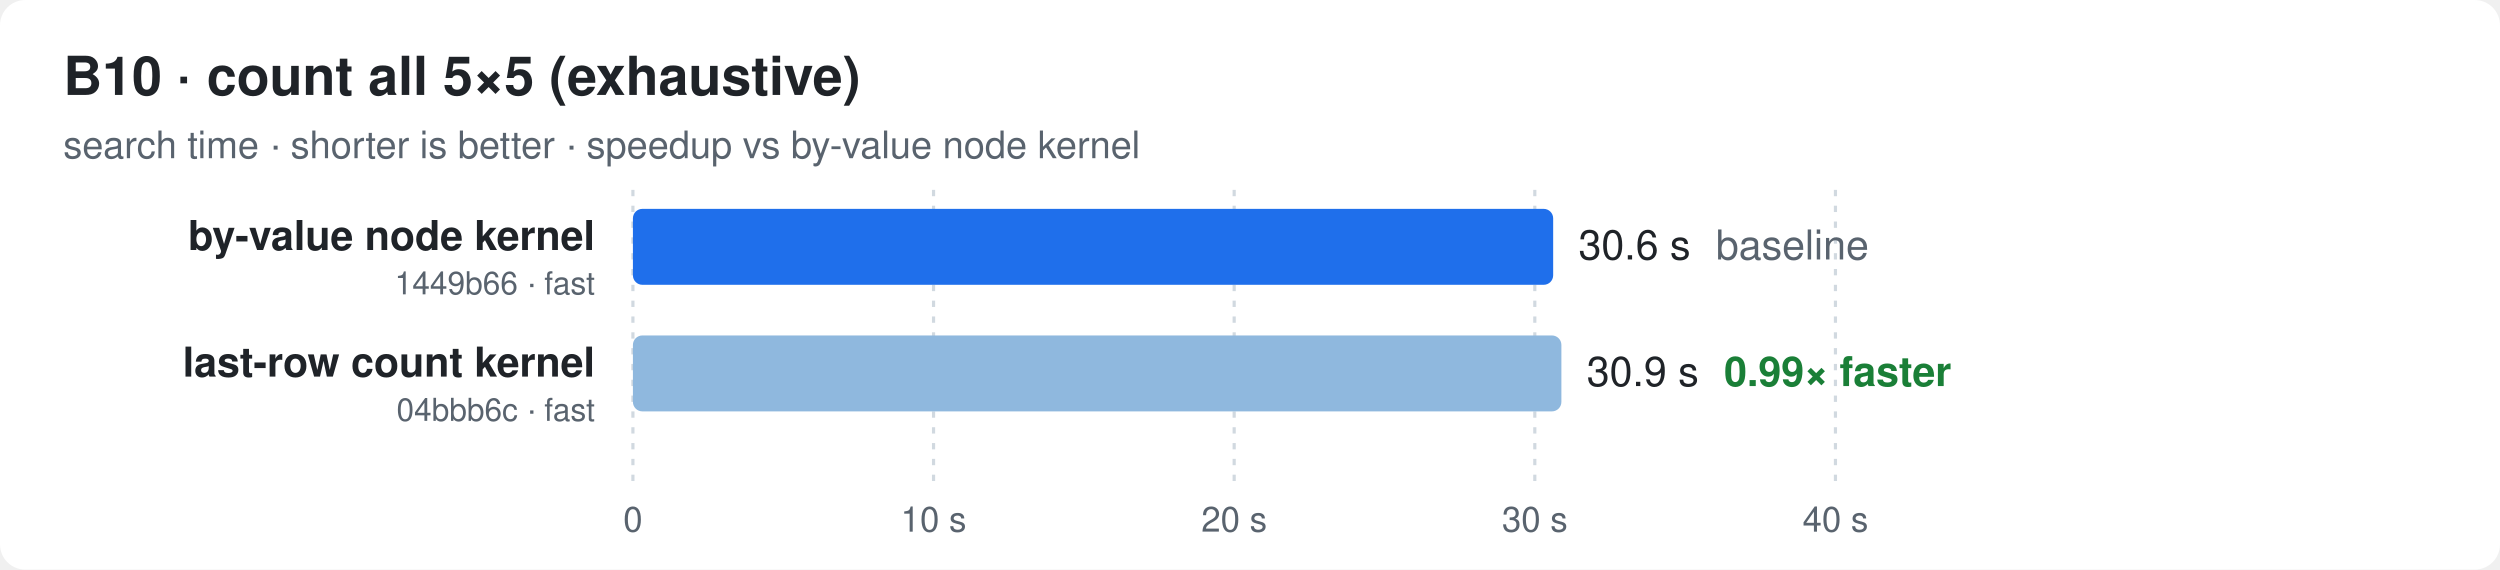
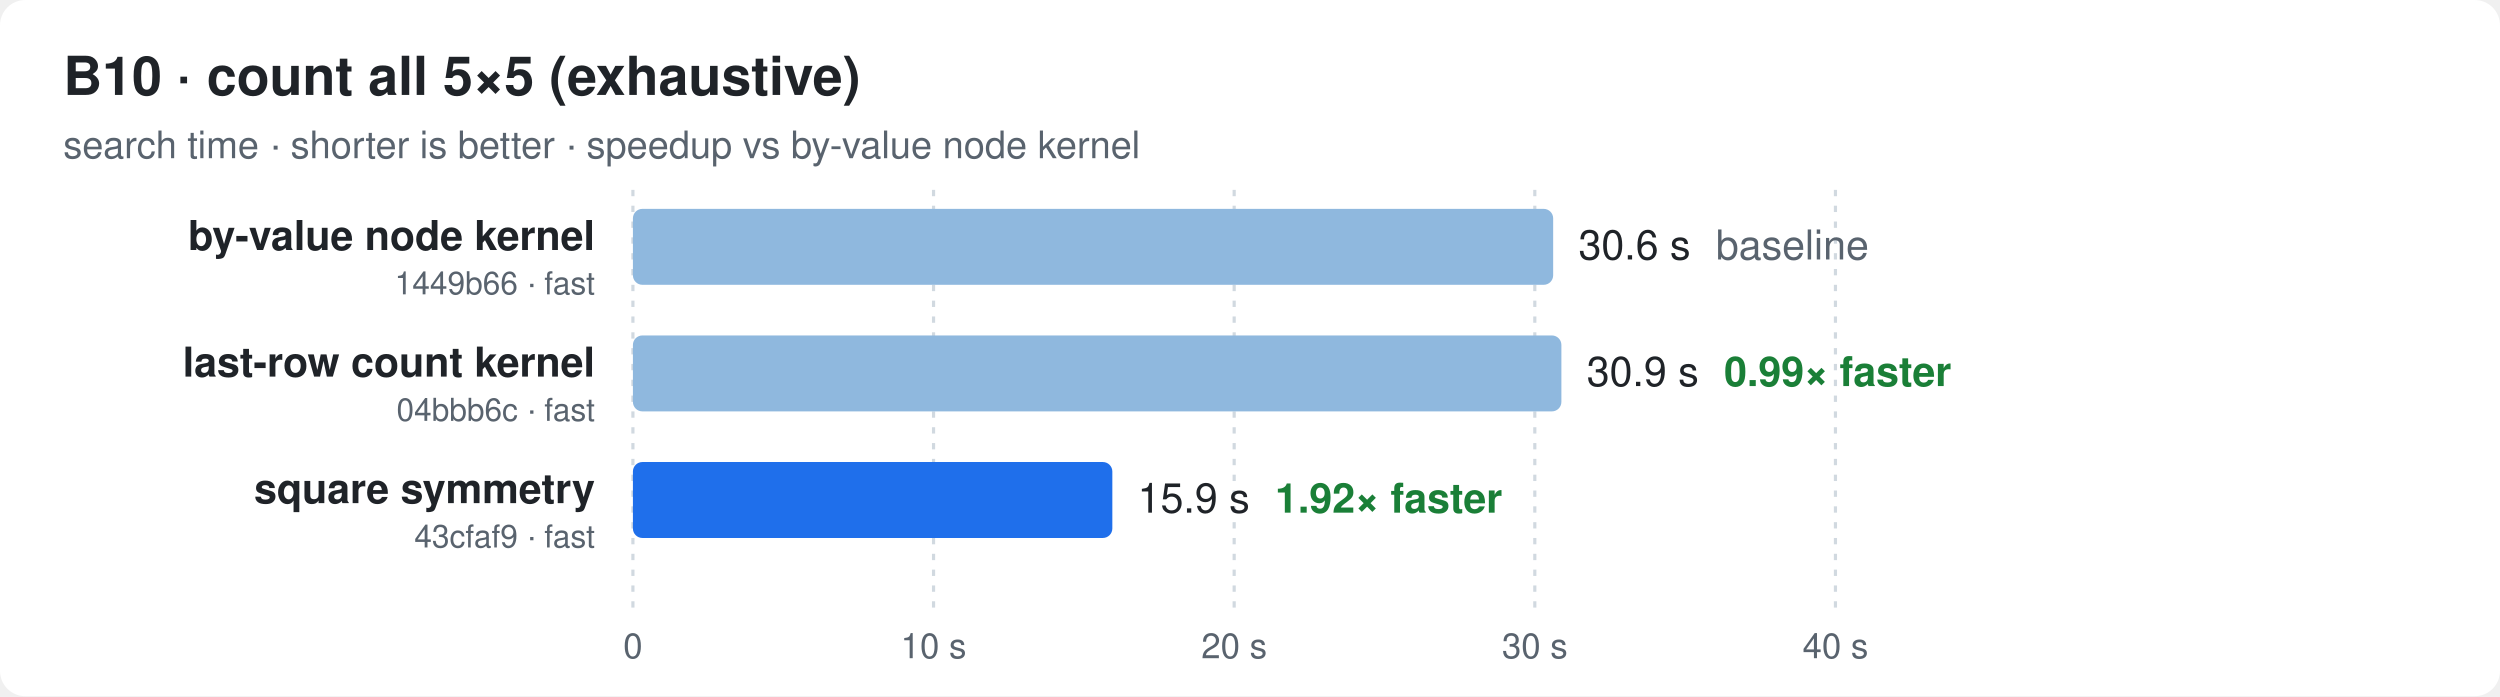
- <svg xmlns="http://www.w3.org/2000/svg" width="790" height="180" viewBox="0 0 790 180" font-family="ui-sans-serif,-apple-system,Segoe UI,Helvetica,Arial,sans-serif">
+ <svg xmlns="http://www.w3.org/2000/svg" width="790" height="220" viewBox="0 0 790 220" font-family="ui-sans-serif,-apple-system,Segoe UI,Helvetica,Arial,sans-serif">
  <style>
  .bg{fill:#ffffff} .t{fill:#1f2328} .m{fill:#59636e} .g{stroke:#d1d9e0}
  .bar{fill:#8fb8de} .best{fill:#1f6feb} .x{fill:#1a7f37;font-weight:600}
  @media (prefers-color-scheme: dark){
    .bg{fill:#0d1117} .t{fill:#e6edf3} .m{fill:#9198a1} .g{stroke:#30363d}
    .bar{fill:#2f5f8f} .best{fill:#4493f8} .x{fill:#3fb950}
  }
</style>
-   <rect class="bg" width="790" height="180" rx="8" />
+   <rect class="bg" width="790" height="220" rx="8" />
  <text class="t" x="20" y="30" font-size="17" font-weight="700">B10 · count all 5×5 (exhaustive)</text>
  <text class="m" x="20" y="50" font-size="12">search time · shorter is better · speedup vs by-value node kernel</text>
-   <line class="g" x1="200.0" x2="200.0" y1="60" y2="152" stroke-dasharray="2 3" />
-   <text class="m" x="200.0" y="168" font-size="11" text-anchor="middle">0</text>
-   <line class="g" x1="295.0" x2="295.0" y1="60" y2="152" stroke-dasharray="2 3" />
-   <text class="m" x="295.0" y="168" font-size="11" text-anchor="middle">10 s</text>
-   <line class="g" x1="390.0" x2="390.0" y1="60" y2="152" stroke-dasharray="2 3" />
-   <text class="m" x="390.0" y="168" font-size="11" text-anchor="middle">20 s</text>
-   <line class="g" x1="485.0" x2="485.0" y1="60" y2="152" stroke-dasharray="2 3" />
-   <text class="m" x="485.0" y="168" font-size="11" text-anchor="middle">30 s</text>
-   <line class="g" x1="580.0" x2="580.0" y1="60" y2="152" stroke-dasharray="2 3" />
-   <text class="m" x="580.0" y="168" font-size="11" text-anchor="middle">40 s</text>
+   <line class="g" x1="200.0" x2="200.0" y1="60" y2="192" stroke-dasharray="2 3" />
+   <text class="m" x="200.0" y="208" font-size="11" text-anchor="middle">0</text>
+   <line class="g" x1="295.0" x2="295.0" y1="60" y2="192" stroke-dasharray="2 3" />
+   <text class="m" x="295.0" y="208" font-size="11" text-anchor="middle">10 s</text>
+   <line class="g" x1="390.0" x2="390.0" y1="60" y2="192" stroke-dasharray="2 3" />
+   <text class="m" x="390.0" y="208" font-size="11" text-anchor="middle">20 s</text>
+   <line class="g" x1="485.0" x2="485.0" y1="60" y2="192" stroke-dasharray="2 3" />
+   <text class="m" x="485.0" y="208" font-size="11" text-anchor="middle">30 s</text>
+   <line class="g" x1="580.0" x2="580.0" y1="60" y2="192" stroke-dasharray="2 3" />
+   <text class="m" x="580.0" y="208" font-size="11" text-anchor="middle">40 s</text>
  <text class="t" x="188" y="79.0" font-size="13" font-weight="600" text-anchor="end">by-value node kernel</text>
  <text class="m" x="188" y="93.0" font-size="10" text-anchor="end">1449b66 · fast</text>
-   <rect class="best" x="200" y="66" width="290.8" height="24" rx="3" />
+   <rect class="bar" x="200" y="66" width="290.8" height="24" rx="3" />
  <text class="t" x="498.8" y="82.0" font-size="13">30.6 s<tspan class="m" dx="8">baseline</tspan>
  </text>
  <text class="t" x="188" y="119.0" font-size="13" font-weight="600" text-anchor="end">last-row count kernel</text>
  <text class="m" x="188" y="133.0" font-size="10" text-anchor="end">04bbb6c · fast</text>
  <rect class="bar" x="200" y="106" width="293.4" height="24" rx="3" />
  <text class="t" x="501.4" y="122.0" font-size="13">30.9 s<tspan class="x" dx="8">0.99× faster</tspan>
  </text>
+   <text class="t" x="188" y="159.0" font-size="13" font-weight="600" text-anchor="end">square symmetry</text>
+   <text class="m" x="188" y="173.0" font-size="10" text-anchor="end">43cfaf9 · fast</text>
+   <rect class="best" x="200" y="146" width="151.5" height="24" rx="3" />
+   <text class="t" x="359.5" y="162.0" font-size="13">15.9 s<tspan class="x" dx="8">1.92× faster</tspan>
+   </text>
</svg>
